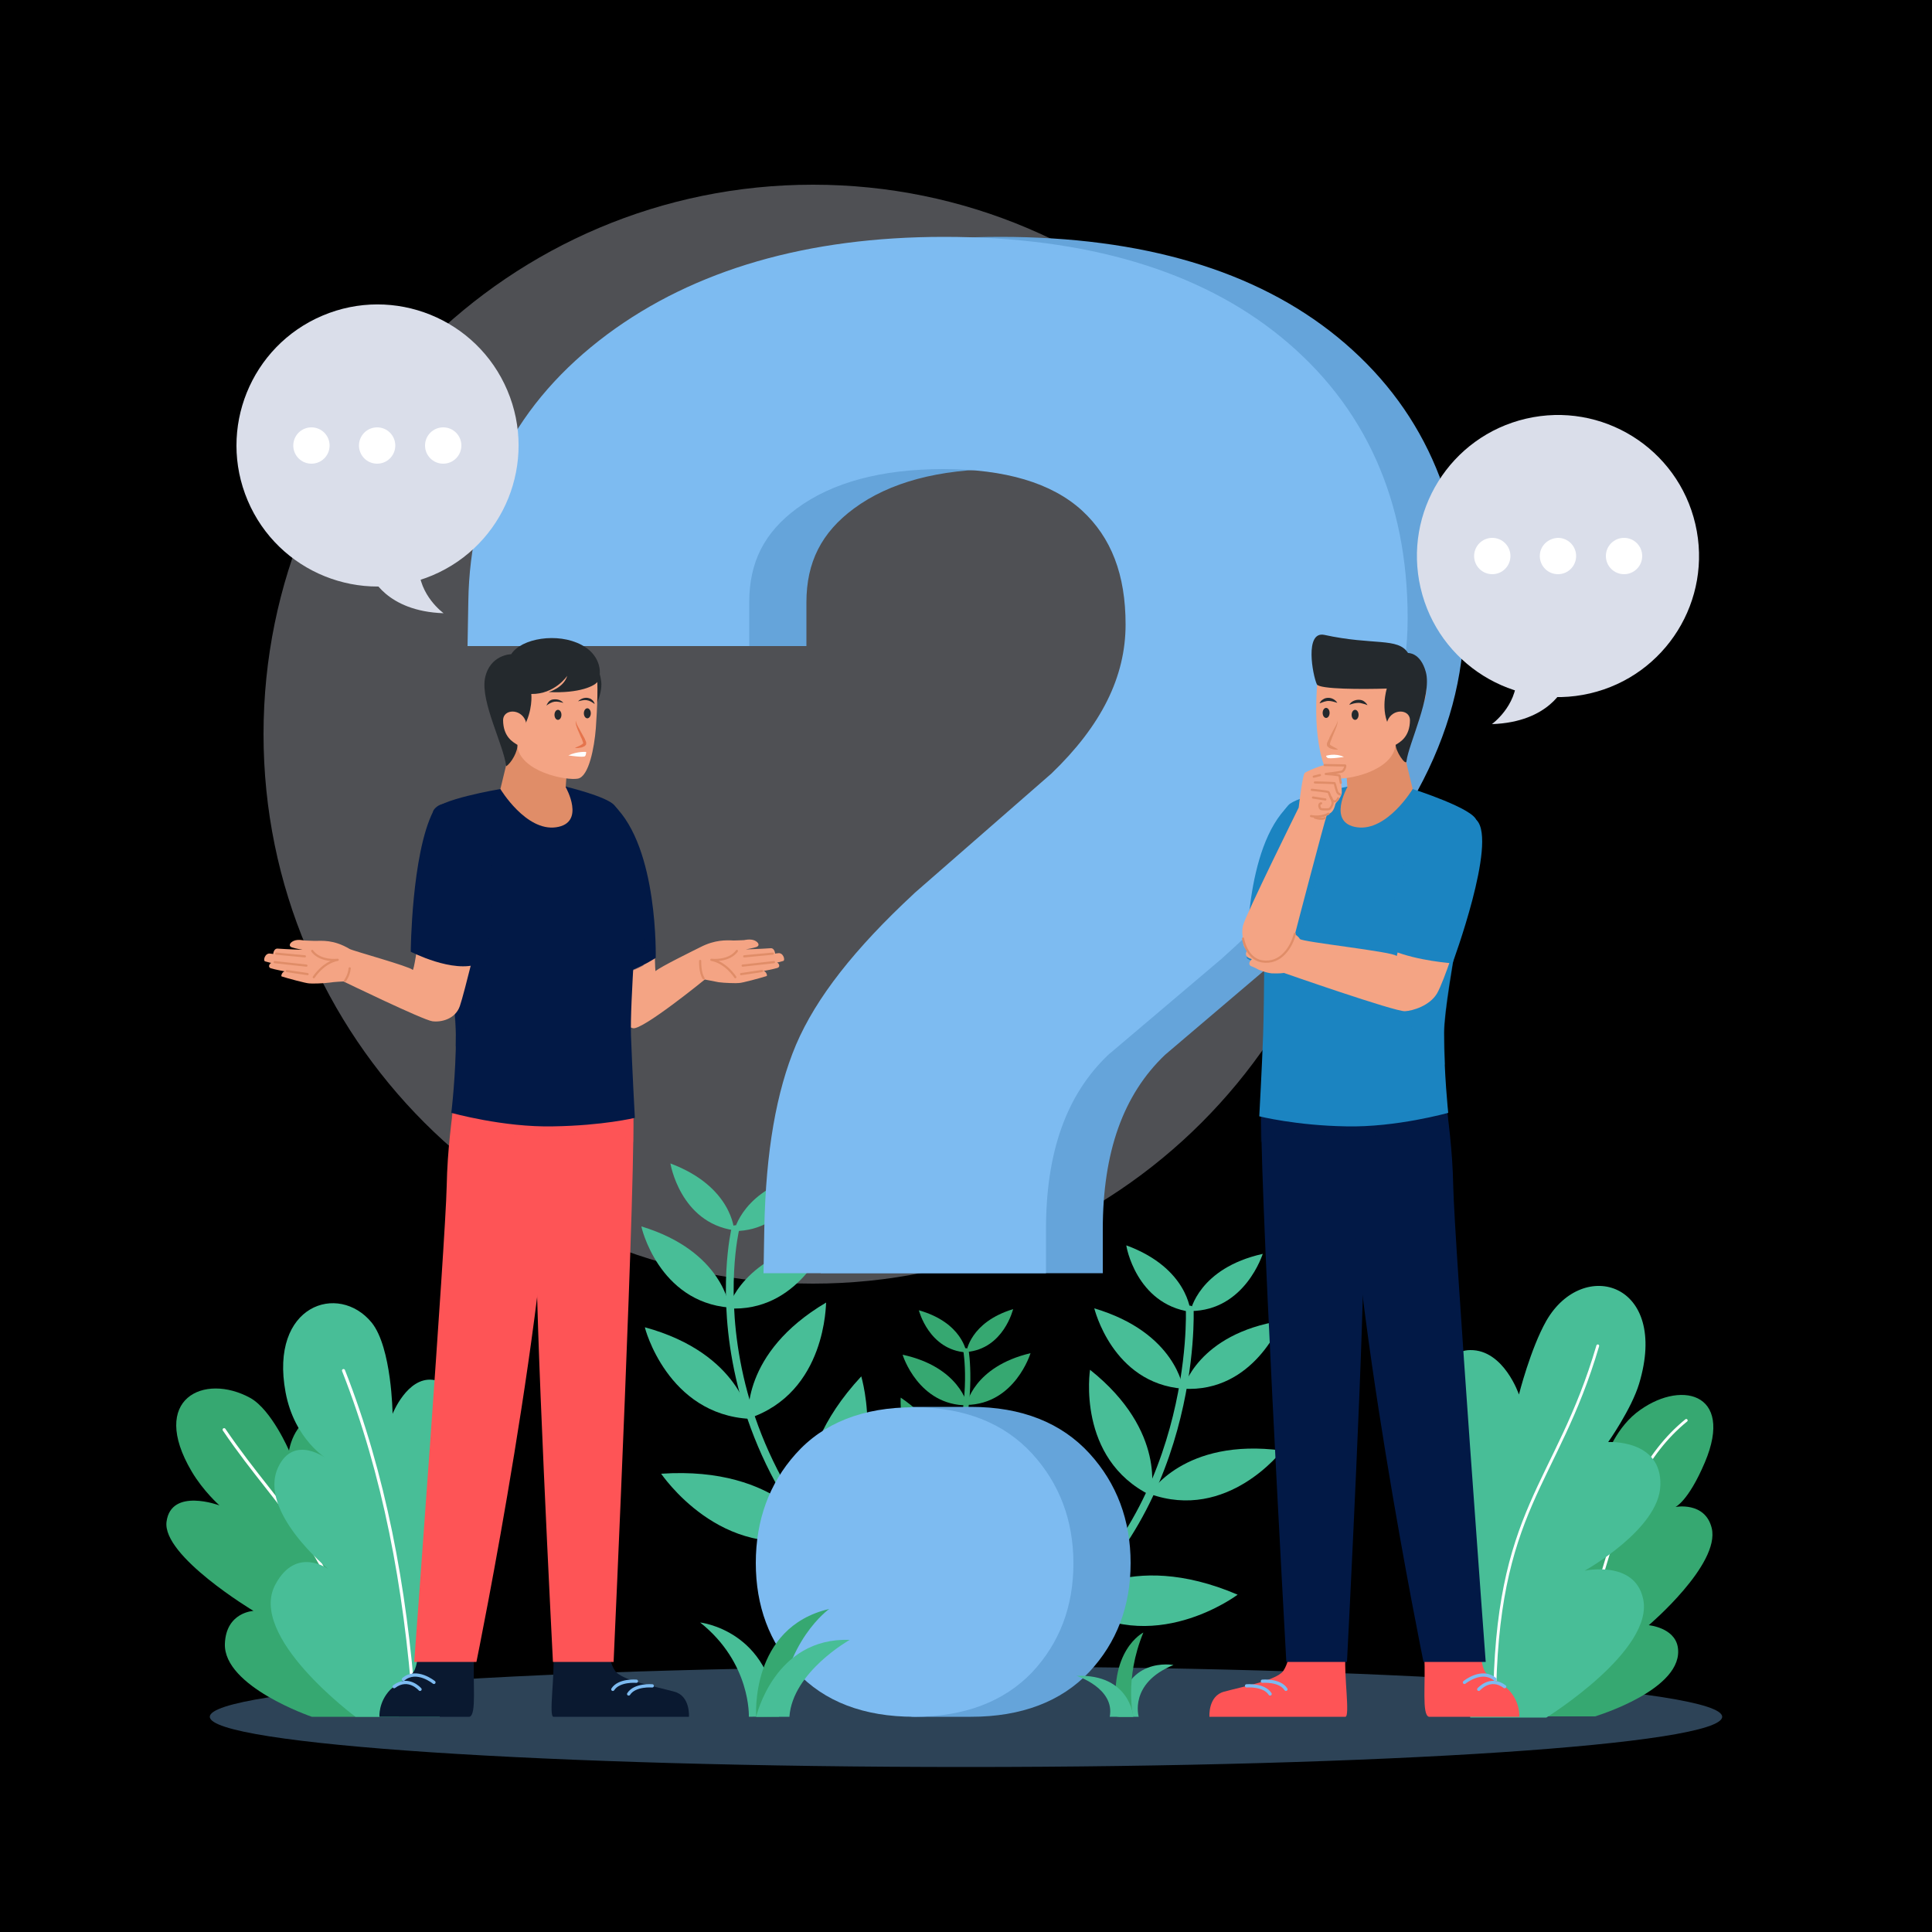
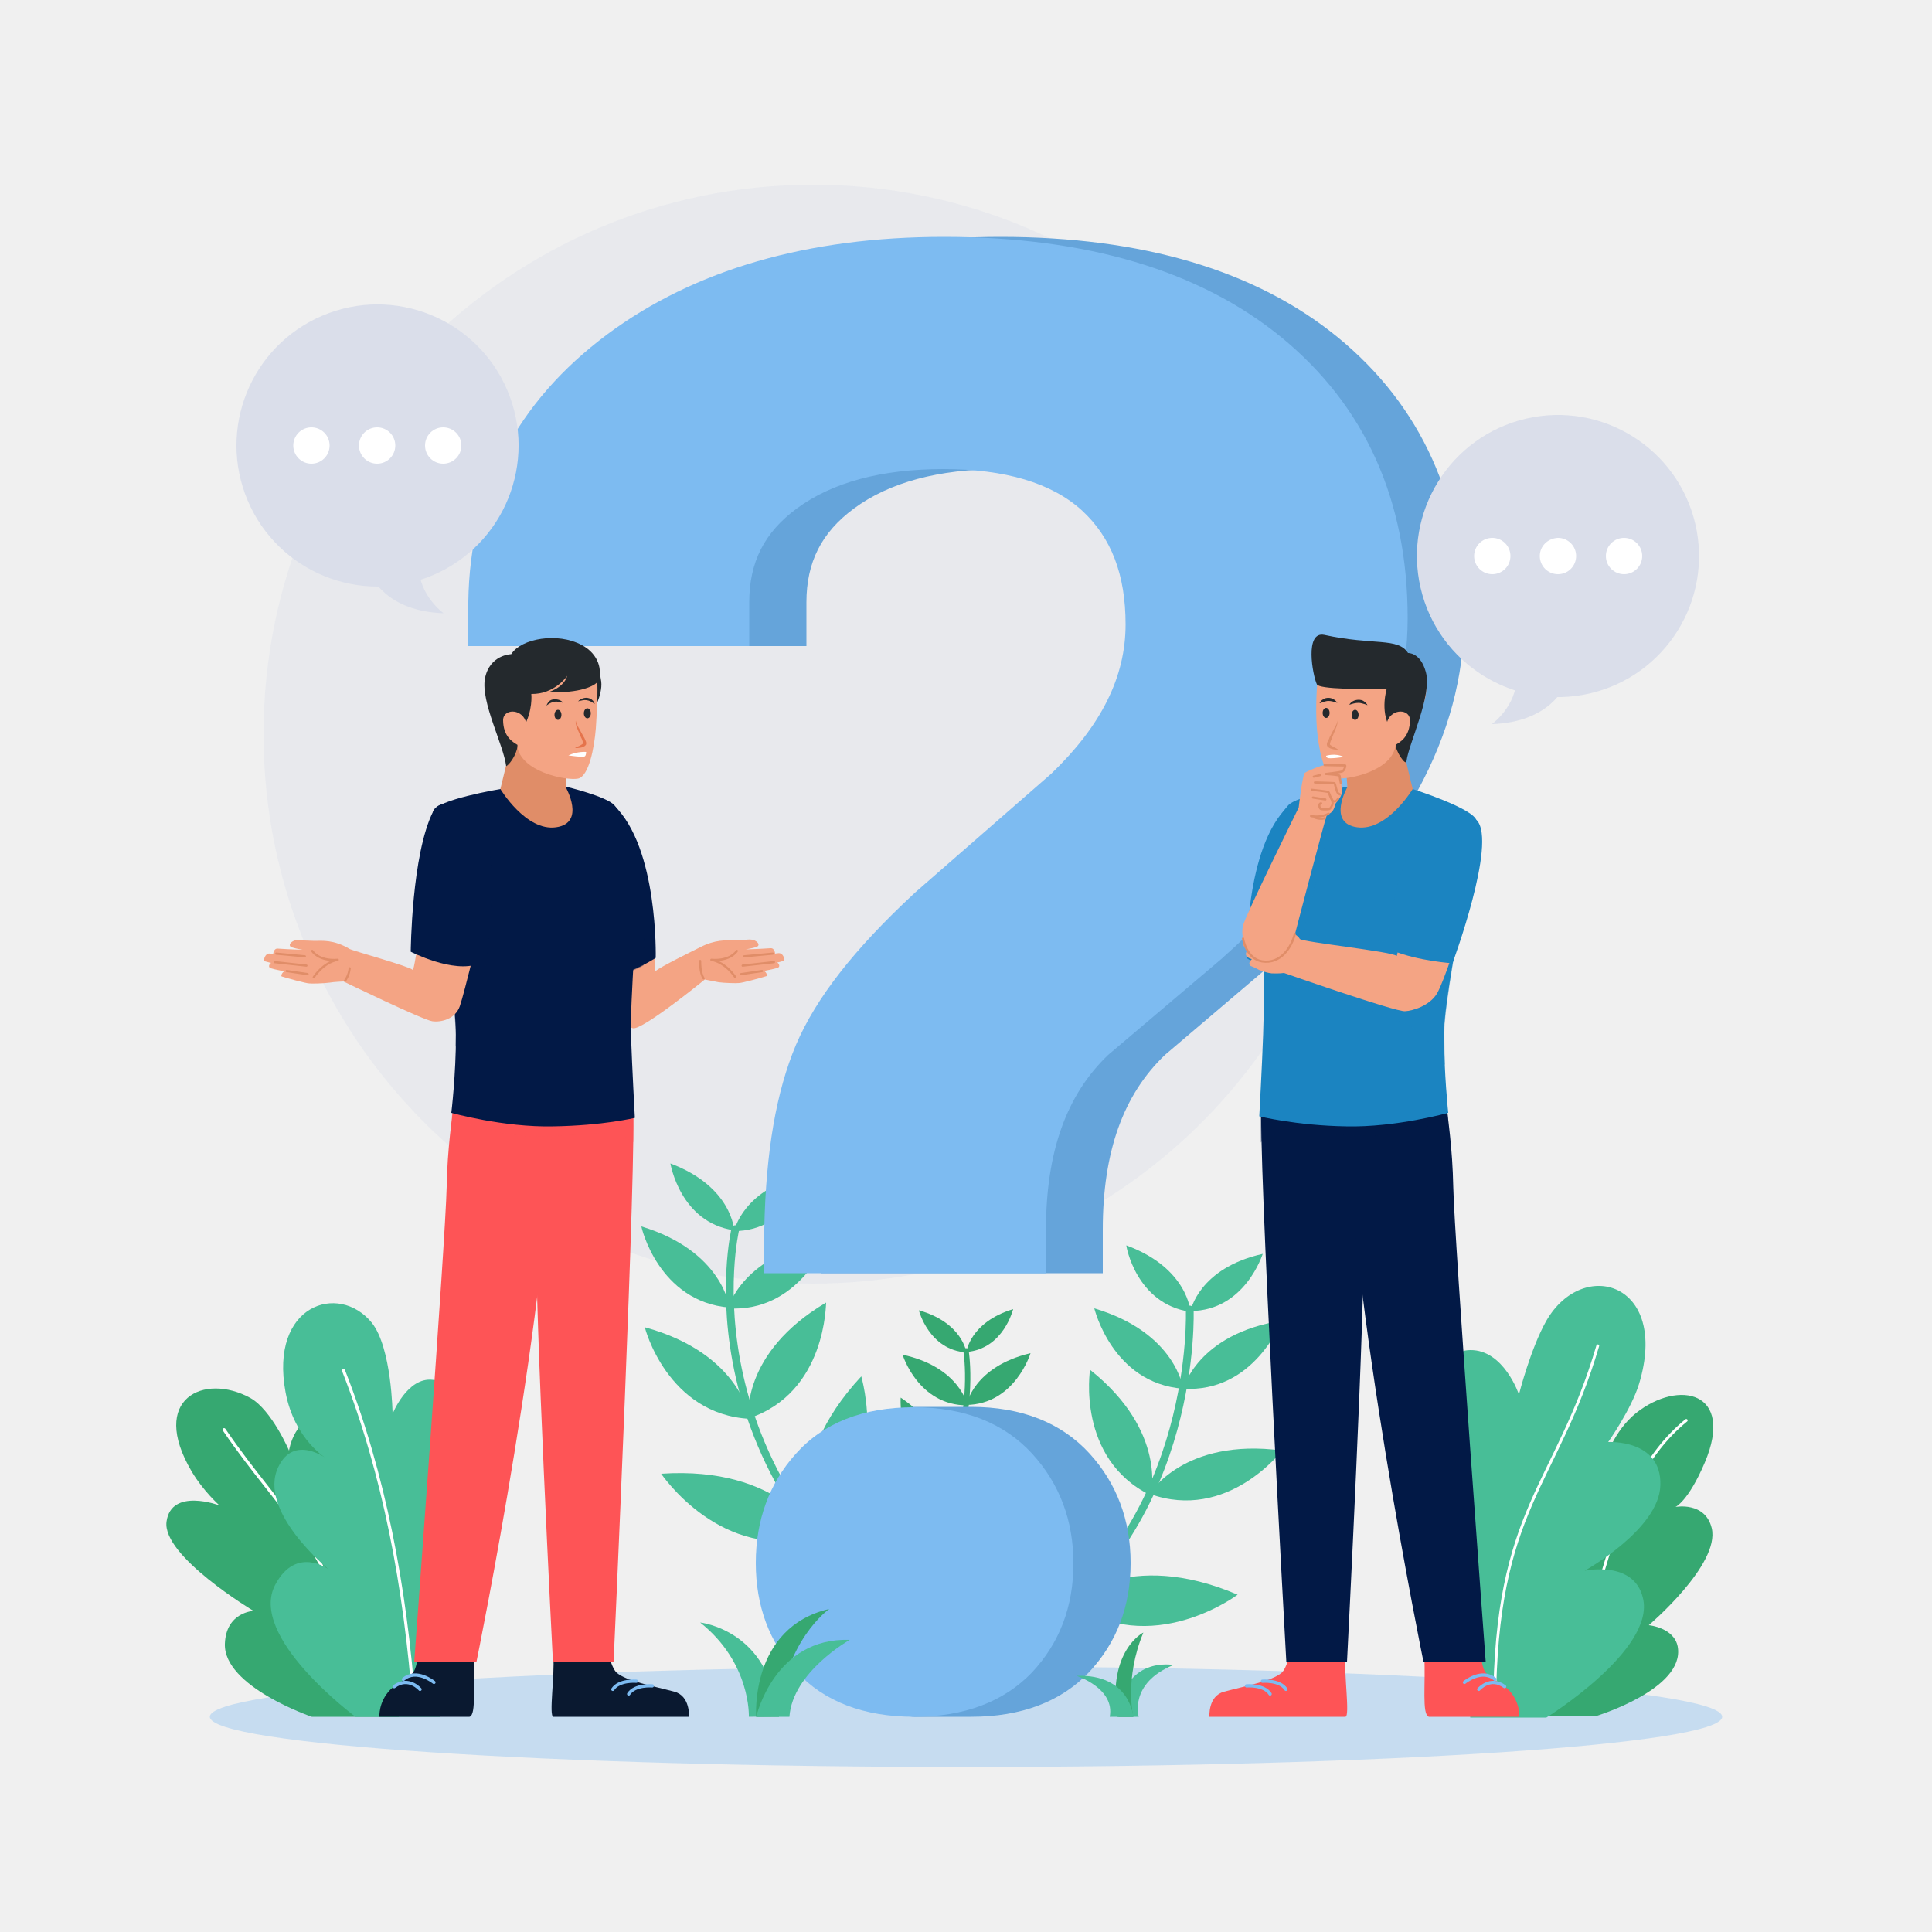
<svg xmlns="http://www.w3.org/2000/svg" version="1.1" x="0px" y="0px" viewBox="0 0 500 500" style="enable-background:new 0 0 500 500;" xml:space="preserve">
  <style type="text/css">
	.st0{opacity:0.36;fill:#DADEEA;}
	.st1{opacity:0.36;fill:#7DBBF1;}
	.st2{fill:#48BE97;}
	.st3{fill:none;stroke:#48BE97;stroke-width:2.011;stroke-linecap:round;stroke-miterlimit:10;}
	.st4{fill:#36A871;}
	.st5{fill:none;stroke:#FFFFFF;stroke-width:0.794;stroke-linecap:round;stroke-miterlimit:10;}
	.st6{fill:none;stroke:#FFFFFF;stroke-width:0.725;stroke-linecap:round;stroke-miterlimit:10;}
	.st7{fill:none;stroke:#36A871;stroke-width:1.381;stroke-linecap:round;stroke-miterlimit:10;}
	.st8{fill:#65A4DA;}
	.st9{fill:#7DBBF1;}
	.st10{fill:#0A1930;}
	.st11{fill:none;stroke:#7DBBF1;stroke-width:0.848;stroke-linecap:round;stroke-linejoin:round;stroke-miterlimit:10;}
	.st12{fill:#F4A484;}
	.st13{fill:none;stroke:#E08D68;stroke-width:0.565;stroke-linecap:round;stroke-linejoin:round;stroke-miterlimit:10;}
	.st14{fill:#24292D;}
	.st15{fill:#FE5456;}
	.st16{opacity:0.36;fill:#FE5456;}
	.st17{fill:#021946;}
	.st18{opacity:0.36;fill:#021946;}
	.st19{fill:#E08D68;}
	.st20{fill:#E5744C;}
	.st21{fill:#FFFFFF;}
	.st22{fill:#1B84C1;}
	.st23{opacity:0.36;fill:#1B84C1;}
	.st24{fill:#DADEEA;}
</style>
-   <g id="BACKGROUND">
-     <rect width="500" height="500" />
-   </g>
  <g id="OBJECTS">
    <circle class="st0" cx="210.4" cy="190" r="142.2" />
    <ellipse class="st1" cx="250" cy="444.3" rx="195.7" ry="13" />
    <g>
      <path class="st2" d="M190,318.4c0,0-0.5-11.3-16.5-17.3C173.5,301.1,176,316.4,190,318.4z" />
      <path class="st2" d="M188.8,338.4c0,0-1.7-14.6-22.8-21C165.9,317.4,170.4,336.9,188.8,338.4z" />
      <path class="st2" d="M194.1,367.2c0,0-2.4-16.9-27.2-23.7C166.8,343.5,172.7,366.1,194.1,367.2z" />
      <path class="st2" d="M211.4,397.5c0,0-9.4-18.2-40.3-16.1C171.1,381.3,186.6,404.7,211.4,397.5z" />
      <path class="st2" d="M190,318.6c0,0,2.2-11.1,18.9-14.7C208.9,303.9,204.2,318.6,190,318.6z" />
      <path class="st2" d="M188.4,338.6c0,0,3.8-14.2,25.6-17.5C214,321.1,206.7,339.8,188.4,338.6z" />
      <path class="st2" d="M193.7,367.1c0,0-2.1-16.9,20.1-30C213.7,337.1,214,360.4,193.7,367.1z" />
      <path class="st2" d="M210.1,397.7c0,0-8.3-18.8,12.8-41.5C222.8,356.1,231.2,382.9,210.1,397.7z" />
      <path class="st3" d="M190.3,318.1c0,0-15.6,65.1,55.9,111.5" />
    </g>
    <g>
      <path class="st2" d="M308.1,339.3c0,0,2.1-11.1,18.7-14.8C326.8,324.4,322.3,339.2,308.1,339.3z" />
      <path class="st2" d="M306.2,359.4c0,0,3.7-14.2,25.5-17.6C331.7,341.8,324.6,360.5,306.2,359.4z" />
      <path class="st2" d="M297.5,386.6c0,0,8.8-14.6,34.3-11.2C331.8,375.4,317.7,393.9,297.5,386.6z" />
      <path class="st2" d="M276.9,414.6c0,0,14.9-14.1,43.4-1.9C320.3,412.7,297.9,429.6,276.9,414.6z" />
      <path class="st2" d="M308.1,339.5c0,0-0.6-11.3-16.6-17.2C291.4,322.3,294,337.5,308.1,339.5z" />
      <path class="st2" d="M306.2,359.4c0,0-1.8-14.5-23-20.8C283.2,338.5,287.8,358,306.2,359.4z" />
      <path class="st2" d="M297.8,387c0,0,4.4-16.5-15.7-32.5C282.1,354.5,278.5,377.5,297.8,387z" />
      <path class="st2" d="M277.3,415c0,0,10.8-17.5-6.9-42.9C270.4,372.1,258.4,397.5,277.3,415z" />
      <path class="st3" d="M307.9,338.9c0,0,2.3,54.7-40.5,83.5" />
    </g>
    <g>
      <path class="st4" d="M103.2,444.3c4.8-10.5,13.4-41.2,0.2-47.6c-8.3-4-10.7,2.9-10.7,2.9s6-33.6-8.2-33.7c-8.3,0-9.7,9.5-9.7,9.5    s-4.5-10.5-10-13.6c-12-6.6-26.3,0.2-15.2,19c3,5.1,7.2,8.8,7.2,8.8s-12.5-4.7-13.7,4.2c-1.2,8.9,22.5,23.1,22.5,23.1    s-7.1,0.3-7.4,8.5c-0.4,11.1,22.5,18.9,22.5,18.9H103.2z" />
      <path class="st5" d="M58,370c15.5,22.8,28.3,29.6,38.7,72" />
    </g>
    <g>
      <path class="st2" d="M113.8,444.3c-0.5-15.6,22.5-47.9,8.5-55.7c-8.7-4.9-11.2,4-11.2,4s19.7-33.3,0.9-35.5    c-6.6-0.8-10.4,8.8-10.4,8.8s-0.2-17.1-5.4-23.6c-8.6-10.5-26.5-4.6-22.3,18c2.3,12.4,10.8,17.3,10.8,17.3s-8.6-6.6-12.7,2.1    C66.6,391.1,85,406.1,85,406.1s-8.3-6.1-13.7,3.9C63.9,423.5,92,444.3,92,444.3H113.8z" />
      <path class="st5" d="M88.9,354.7c10.5,26.7,16,56,18.3,87" />
    </g>
    <g>
      <path class="st4" d="M390.1,444.3c3.4-12.6-13.1-37.5-0.3-43.9c8-4,12.3,0.1,12.3,0.1s-9.5-25.1,6.2-26.9c5.5-0.6,7.1,4.2,7.1,4.2    s2.2-7.4,8-12.1c11.1-8.8,25.6-5.6,17.8,12.8c-4.3,10.1-7.6,11.5-7.6,11.5s7.7-1.5,9.4,5.5c2.2,9.4-16.3,25.1-16.3,25.1    s6.6,0.6,7.5,5.6c1.9,11-21.4,18-21.4,18H390.1z" />
      <path class="st6" d="M436.4,367.6c-21.3,17.3-22.1,52.5-32.9,72.8" />
    </g>
    <g>
      <path class="st2" d="M380.5,444.3c-7.7-12.7-24.5-49.9-12.2-57.6c7.7-4.9,12,3.5,12,3.5s-14.8-40.7,0.2-40.8    c8.7-0.1,12.6,11.5,12.6,11.5s3-11.9,7.1-19.1c9.5-16.5,31.9-9.9,24,16.3c-2,6.6-8,15.1-8,15.1s13.9-0.8,13.5,11.2    c-0.3,11.4-19.6,22.1-19.6,22.1s12.8-2.8,15.1,7.1c3.2,13.4-25,30.9-25,30.9H380.5z" />
      <path class="st6" d="M413.5,348.3c-10.7,36.4-26.5,41.8-26.7,93.2" />
    </g>
    <g>
      <path class="st4" d="M250.1,349.9c0,0,0.9-7.7,12.1-11.1C262.2,338.7,259.8,349.1,250.1,349.9z" />
      <path class="st4" d="M250.1,363.6c0,0,1.8-9.9,16.6-13.4C266.7,350.2,262.7,363.4,250.1,363.6z" />
      <path class="st4" d="M245.2,383.1c0,0,2.4-11.5,19.7-15C264.9,368.1,259.9,383.3,245.2,383.1z" />
      <path class="st4" d="M232,403.1c0,0,7.2-12.1,28.3-9.3C260.4,393.8,248.7,409.1,232,403.1z" />
      <path class="st4" d="M250.1,350c0,0-1-7.7-12.3-10.9C237.8,339.1,240.4,349.4,250.1,350z" />
      <path class="st4" d="M250.4,363.7c0,0-2-9.9-16.8-13.1C233.6,350.7,237.7,363.8,250.4,363.7z" />
      <path class="st4" d="M245.5,383.1c0,0,2.2-11.5-12.4-21.4C233.1,361.6,231.9,377.6,245.5,383.1z" />
      <path class="st4" d="M232.9,403.3c0,0,6.5-12.5-6.9-29C226,374.3,219.1,392.3,232.9,403.3z" />
      <path class="st7" d="M250,349.6c0,0,7.9,45.3-43.2,74" />
    </g>
    <g>
      <path class="st8" d="M251.3,444.3c-13,0-12.4,0-14.7,0c-10.2,0-26.2-28.7-26.2-39.8c0-11.1,15.9-40.4,26.2-40.4    c5.1,0,1.6,0,14.7,0c13.1,0,23.4,4.1,30.7,12.1c7,7.7,10.6,17.2,10.6,28.3c0,11.2-3.6,20.6-10.7,28.2    C274.6,440.4,264.3,444.3,251.3,444.3z M212.4,329.4l0.2-11.5c0.4-19.9,3.1-35.4,8.2-47.5c5.2-12.2,15.2-24.9,30.5-39.1l0.2-0.2    l35.4-30.9c12.9-12.4,19.2-25,19.2-38.6c0-12.9-3.7-22.5-11.3-29.5c-7.8-7.1-19.8-10.7-35.9-10.7c-15.9,0-28.7,3.4-37.9,10.2    c-8.4,6.2-12.3,13.9-12.3,24.3v11.3h-73.1l0.2-11.5c0.4-28.5,12.5-51.7,36-69.2c22.5-16.7,51.8-25.2,87.1-25.2    c36.8,0,66.1,8.7,87.2,25.9c21.8,17.8,32.8,42.3,32.8,72.8c0,30.1-16.1,59.6-47.8,87.8l-0.2,0.2L301.5,273    c-10.8,10.3-16.1,25.1-16.1,45.2v11.3H212.4z" />
      <path class="st9" d="M236.6,444.3c-13,0-23.3-3.9-30.5-11.7c-7-7.5-10.5-17-10.5-28.1c0-11.1,3.5-20.6,10.3-28.2    c7.2-8.1,17.5-12.1,30.6-12.1c13.1,0,23.4,4.1,30.7,12.1c7,7.7,10.6,17.2,10.6,28.3c0,11.2-3.6,20.6-10.7,28.2    C259.8,440.4,249.6,444.3,236.6,444.3z M197.6,329.4l0.2-11.5c0.4-19.9,3.1-35.4,8.2-47.5c5.2-12.2,15.2-24.9,30.5-39.1l0.2-0.2    l35.4-30.9c12.9-12.4,19.2-25,19.2-38.6c0-12.9-3.7-22.5-11.3-29.5c-7.8-7.1-19.8-10.7-35.9-10.7c-15.9,0-28.7,3.4-37.9,10.2    c-8.4,6.2-12.3,13.9-12.3,24.3v11.3H121l0.2-11.5c0.4-28.5,12.5-51.7,36-69.2c22.5-16.7,51.8-25.2,87.1-25.2    c36.8,0,66.1,8.7,87.2,25.9c21.8,17.8,32.8,42.3,32.8,72.8c0,30.1-16.1,59.6-47.8,87.8l-0.2,0.2L286.8,273    c-10.8,10.3-16.1,25.1-16.1,45.2v11.3H197.6z" />
    </g>
    <g>
      <g>
        <path class="st10" d="M143.2,428.7c0.4,4.8-1.2,15.4,0,15.6h35.1c0,0,0.4-5.4-3.8-6.5c-5.6-1.5-12.3-2.7-14.9-4.9     c-1.2-1.1-1.9-4.2-1.9-4.2H143.2z" />
        <path class="st11" d="M168.8,436.3c0,0-4.5-0.4-6.1,2.1" />
        <path class="st11" d="M164.7,435.1c0,0-4.5-0.4-6.1,2.1" />
      </g>
      <g>
        <path class="st10" d="M122.7,428.7c-0.4,6.8,0.7,15.1-1.2,15.6H98.2c0,0-0.3-3.8,2.8-7c1.3-1.3,4.3-2.8,5.7-4.2     c1.2-1.2,1.4-4.5,1.4-4.5H122.7z" />
        <path class="st11" d="M108.7,437.2c0,0-3-3.5-6.7-0.7" />
        <path class="st11" d="M112.3,435.4c0,0-4.5-3.7-7.9-0.8" />
      </g>
      <g>
        <path class="st12" d="M168.7,238.6c1,6.3,0.7,13,1,12.7c0.8-0.9,10.8-5.8,11.6-6.2c3.7-1.9,6.6-1.8,8.6-1.7     c0.7,0,2.7-0.1,2.7-0.1s1.6-0.4,2.7,0.1c1.1,0.5,1.4,1.4,0.4,1.7c-0.9,0.3-2.7,0.6-2.7,0.6s3.6-0.1,6.4-0.3     c1.1-0.1,1.2,1.4,1.2,1.4s0.4-0.1,0.7-0.1c1.4-0.3,2,1.8,1.4,2c-1,0.3-1.6,0.4-1.6,0.4c0.4,0.1,1,1.1,0.1,1.4     c-1,0.3-3.6,0.8-3.6,0.8c0.6,0,1.1,1.2,0.8,1.3c-1.5,0.5-6.4,1.8-7.1,1.8c-0.6,0.1-3.9,0-5.3-0.2c-1.1-0.2-3.6-0.7-3.6-0.7     s-16.2,13.2-18.6,12.6c-1.8-0.5-5.2-2.6-5.8-5.8c-0.6-3.2-4.4-22.1-4.4-22.1C155.1,228.7,167.2,229.1,168.7,238.6z" />
        <path class="st13" d="M181.2,248.7c0,0-0.1,3.1,0.9,4.5" />
        <path class="st13" d="M190.7,246.1c0,0-1.6,2.7-6.6,2.3c3.8,0.7,6.2,4.5,6.2,4.5" />
        <line class="st13" x1="197.2" y1="251.3" x2="191.8" y2="252.1" />
        <line class="st13" x1="200.3" y1="249" x2="192.2" y2="249.9" />
        <line class="st13" x1="200" y1="246.8" x2="192.6" y2="247.5" />
      </g>
      <path class="st14" d="M153.7,171.4c0,0,1.5,1.6,1.9,5c0.4,3.5-2.3,8.1-2.3,8.1L153.7,171.4z" />
      <path class="st15" d="M163.8,285.5c1.1,10.8-5,144.6-5,144.6h-15.7c0,0-4.9-95.2-4.2-109.1c0.7-13.9-2.3-27.1-1.5-35.5    C138.3,277.1,161.9,267.3,163.8,285.5z" />
      <path class="st15" d="M142.9,285.9c0,48.4-19.6,144.2-19.6,144.2h-16.1c0,0,8.1-109,8.4-123c0.2-10,1.3-17,2.3-25.5    C119.6,267.4,142.9,267.7,142.9,285.9z" />
      <path class="st16" d="M163.9,295.6c-0.7-0.4-1.5-0.9-2.4-1.4c-2.3-1.4-3-1.1-18.9-0.1c-0.2,0-0.4,0-0.6,0c-1.6,0.1-3.1,0.1-4.6,0    c-10-0.4-18.1-3.9-20.5-5c0.3-2.4,0.6-4.9,0.9-7.5c1.4-12.3,19-13.8,23.8-2.3c7.1-5.5,20.7-7.5,22.2,6.1    C164,286.9,164,290.5,163.9,295.6z" />
      <path class="st17" d="M158.9,208.5c11.5,10.8,10.8,39.4,10.8,39.4s-10.6,7-16.9,4.3c0,0-4.8-29.4-2.2-38.5    C152.2,208.2,156.8,206.5,158.9,208.5z" />
      <path class="st18" d="M166.9,235.8c-0.2,5.5-0.1,10.7-0.4,14.1c-3.6,1.9-9.5,4.2-13.6,2.4c0,0-4.8-29.4-2.2-38.5    c0.7-2.4,1.9-4.1,3.3-5.1l5-0.2c0,0,0,0,0,0C159.5,209.1,167.5,215.6,166.9,235.8z" />
      <path class="st17" d="M129.5,204.2c0,0-16.8,2.8-17.4,5.8c-0.5,3.1,5.9,47.4,5.9,57.8c0,10.4-1.2,20.2-1.2,20.2s13.5,3.8,26.4,3.5    c12.9-0.2,21.1-2.2,21.1-2.2s-0.7-12.8-1-21.3c-0.3-8.5,1.8-33.3,1.8-42.4c0-7.9-3.7-14.4-6.1-17.2c-2-2.3-12.5-4.8-12.5-4.8    L129.5,204.2z" />
      <path class="st18" d="M121.4,264.3c-1.4,2.6-2.6,4.8-3.5,6.6c0-1,0-2.1,0-3.2c0-6.9-2.8-28.8-4.6-43.6l13-7.5    C128,221.7,128,252.4,121.4,264.3z" />
      <path class="st19" d="M131,198l-1.5,6.2c0,0,6.6,11,14.4,9.9c7.8-1.1,2.5-10.4,2.5-10.4l0.3-4.1l-14.4-8.5L131,198z" />
      <path class="st12" d="M154.4,174.4c0.4,2.1,0.2,8.8-0.2,14.1c-0.4,5-1.8,12.4-4.6,13c-2.9,0.6-15.2-1.7-15.8-8.8    c-2.1-1.7-10.1-11.4-7.3-16.3C131.6,167.7,153.1,167.7,154.4,174.4z" />
      <ellipse class="st14" cx="144.4" cy="185" rx="0.9" ry="1.3" />
      <path class="st14" d="M152.9,184.6c0,0.7-0.4,1.3-0.9,1.3c-0.5,0-0.9-0.6-0.9-1.3s0.4-1.3,0.9-1.3    C152.5,183.3,152.9,183.9,152.9,184.6z" />
      <g>
        <path class="st14" d="M145.8,181.9c-0.8-0.2-1.6-0.4-2.3-0.3c-0.7,0.1-1.4,0.5-2.1,1c0.2-0.4,0.4-0.8,0.7-1.1     c0.3-0.3,0.8-0.5,1.2-0.5C144.3,180.9,145.2,181.2,145.8,181.9z" />
      </g>
      <g>
        <path class="st14" d="M149.6,181.5c0.6-0.6,1.5-1,2.4-0.9c0.5,0.1,0.9,0.2,1.2,0.5c0.4,0.3,0.6,0.7,0.7,1.1     c-0.7-0.5-1.3-0.9-2.1-1C151.2,181.1,150.4,181.3,149.6,181.5z" />
      </g>
      <g>
        <path class="st20" d="M149,186.5c0.1,0.7,0.5,1.4,0.9,2.1l1.1,2c0.2,0.3,0.4,0.7,0.5,1c0.1,0.2,0.2,0.4,0.2,0.7     c0,0.1,0,0.2,0,0.3c0,0.1-0.1,0.1-0.1,0.2c-0.1,0.1-0.2,0.2-0.3,0.3c-0.4,0.2-0.8,0.4-1.2,0.4c-0.4,0.1-0.8,0.1-1.2,0.1l0-0.1     c0.7-0.3,1.4-0.6,1.9-1c0.1-0.1,0.2-0.2,0.1-0.2c0-0.1,0-0.3-0.1-0.4c-0.1-0.3-0.2-0.7-0.4-1l-0.9-2.1     C149.2,188,148.9,187.3,149,186.5L149,186.5z" />
      </g>
      <path class="st21" d="M151.7,194.6c0,0-2.3-0.2-4.6,0.9c0,0,3.9,0.6,4.3,0.2C151.7,195.4,151.7,194.6,151.7,194.6z" />
      <path class="st14" d="M154.8,176.2c-0.6,1.3-4.9,3.3-12.8,2.9c0,0,3.9-1.1,4.8-4.2c0,0-3.2,4.8-9.3,4.7c0,0,0.5,4.3-2.1,8.8    c0,0-1.8,2.3-1.5,4.2c0.2,1.8-1.6,4.9-2.9,5.7c-0.7-5.6-6.6-16.6-5.5-22.7c1.2-6.2,6.8-6.3,6.8-6.3c2.6-4.1,12-5.7,18.2-2.4    C155.1,169.3,155.9,173.7,154.8,176.2z" />
      <path class="st12" d="M136,186.5c-1.3-3.2-5.7-3-5.8-0.2c0,4.5,2.7,5.8,3.6,6.4C134.8,193.2,136.8,188.4,136,186.5z" />
      <g>
        <path class="st12" d="M109,238.8c-1,6.3-1.9,12.5-2.2,12.2c-0.8-0.9-15.4-4.9-16.3-5.4c-4.2-2.5-7.2-2.1-9.1-2.1l-2.7-0.1     c0,0-1.6-0.4-2.7,0.1c-1.1,0.5-1.4,1.4-0.4,1.7c0.9,0.3,2.7,0.6,2.7,0.6s-3.6-0.1-6.4-0.3c-1.1-0.1-1.2,1.4-1.2,1.4     s-0.4-0.1-0.7-0.1c-1.4-0.3-2,1.8-1.4,2c1,0.3,1.6,0.4,1.6,0.4c-0.4,0.1-1,1.1-0.1,1.4c1,0.3,3.6,0.8,3.6,0.8     c-0.6,0-1.1,1.2-0.8,1.3c1.5,0.5,6.4,1.8,7.1,1.8c0.6,0.1,3.9,0,5.3-0.2c1.1-0.2,3.6-0.3,3.6-0.3s20.6,10,23,10.3     c2.2,0.3,5.9-0.5,7.1-3.9c1.1-3.1,5.6-21.7,5.6-21.7C123.3,229.2,110.6,229.3,109,238.8z" />
        <path class="st13" d="M89.3,253.8c0,0,1-1.3,1.2-3.2" />
        <path class="st13" d="M80.8,246.1c0,0,1.6,2.7,6.6,2.3c-3.8,0.7-6.2,4.5-6.2,4.5" />
        <line class="st13" x1="74.2" y1="251.3" x2="79.6" y2="252.1" />
        <line class="st13" x1="71.1" y1="249" x2="79.3" y2="249.9" />
        <line class="st13" x1="71.5" y1="246.8" x2="78.9" y2="247.5" />
      </g>
      <path class="st17" d="M112.1,210c-5.6,11.1-5.8,36.3-5.8,36.3s11,5.7,17.6,3.1c0,0,4.2-23.9,2.6-32.7    C125.4,211.3,114.8,204.6,112.1,210z" />
    </g>
    <g>
      <g>
        <path class="st15" d="M348.2,428.7c-0.4,4.8,1.2,15.4,0,15.6H313c0,0-0.4-5.4,3.8-6.5c5.6-1.5,12.3-2.7,14.9-4.9     c1.2-1.1,1.9-4.2,1.9-4.2H348.2z" />
        <path class="st11" d="M322.6,436.3c0,0,4.5-0.4,6.1,2.1" />
        <path class="st11" d="M326.7,435.1c0,0,4.5-0.4,6.1,2.1" />
      </g>
      <g>
        <path class="st15" d="M368.6,428.7c0.4,6.8-0.7,15.1,1.2,15.6h23.4c0,0,0.3-3.8-2.8-7c-1.3-1.3-4.3-2.8-5.7-4.2     c-1.2-1.2-1.4-4.5-1.4-4.5H368.6z" />
        <path class="st11" d="M382.7,437.2c0,0,3-3.5,6.7-0.7" />
        <path class="st11" d="M379,435.4c0,0,4.5-3.7,7.9-0.8" />
      </g>
      <path class="st17" d="M326.5,285.1c-1.1,10.8,6.4,145,6.4,145h15.7c0,0,4.9-95.2,4.2-109.1c-0.7-13.9,2.3-27.1,1.5-35.5    C353.4,277.1,328.4,266.9,326.5,285.1z" />
      <path class="st17" d="M348.8,285.9c0,48.4,19.6,144.2,19.6,144.2h16.1c0,0-8.1-109-8.4-123c-0.2-10-1.3-17-2.3-25.5    C372.1,267.4,348.8,267.7,348.8,285.9z" />
      <path class="st18" d="M374.8,289.6c-2.7,1.2-10.8,4.3-20.6,4.4c-0.9,0-1.8,0-2.8-0.1c-0.8,0-1.7-0.1-2.5-0.1    c-11.8-0.6-18.3-0.4-20.4,0.2c-0.8,0.2-1.5,0.9-2.2,1.7c-0.1-5.3-0.1-9.1,0-10.5c1.4-13.8,16.1-11.3,23.5-5.6    c1.2-2.9,3.1-5,5.5-6.3l11.2-0.8c3.7,1.4,6.6,4.6,7.2,9.3C374.1,284.5,374.5,287,374.8,289.6z" />
      <path class="st22" d="M333.5,208.5C322,219.3,322.7,248,322.7,248s10.6,7,16.9,4.3c0,0,4.8-29.4,2.2-38.5    C340.3,208.2,335.7,206.5,333.5,208.5z" />
      <path class="st22" d="M365.6,204.2c0,0,16,5.1,16.5,8.2c0.5,3.1-8.4,44.5-8.4,54.9c0,10.4,1.1,20.7,1.1,20.7s-13.5,3.8-26.4,3.5    c-12.9-0.2-22.5-2.6-22.5-2.6s0.7-12.7,1-21.2c0.3-8.5,0.4-33,0.4-42.1c0-7.9,3.7-14.4,6.1-17.2c2-2.3,15.2-4.8,15.2-4.8    L365.6,204.2z" />
      <path class="st23" d="M373.8,267.3c0,2.9,0.1,5.8,0.2,8.4c-2.6-5.1-7.4-9.7-9.8-10.5c-3.1-1-29.5-11.8-31.6-11.3    c-1.1,0.2-3.4-0.1-5.4-0.4c0-3,0.1-6.2,0.1-9.4l13.8-38.6c3.8-1,7.6-1.7,7.6-1.7c-1.1,0.9-2.7,6-3.9,8.6    c-1.2,2.6-7.5,29.3-7.5,29.3l21.5,2.1c2.7-20.5,8.5-28.8,8.5-28.8l12.8,10.8C377.7,239.8,373.8,260.4,373.8,267.3z" />
      <path class="st19" d="M364.1,198l1.5,6.2c0,0-6.6,11-14.4,9.9c-7.8-1.1-2.5-10.4-2.5-10.4l-0.3-4.1l14.4-8.5L364.1,198z" />
      <path class="st12" d="M341.2,174.4c-0.4,2.1-0.8,8.8-0.4,14c0.4,5,1.7,12.4,4.6,13c2.9,0.6,15.2-1.7,15.8-8.8    c2.1-1.7,10.1-11.4,7.3-16.3C363.5,167.7,342.5,167.8,341.2,174.4z" />
      <ellipse class="st14" cx="350.7" cy="185" rx="0.9" ry="1.3" />
      <ellipse class="st14" cx="343.2" cy="184.5" rx="0.9" ry="1.3" />
      <g>
        <path class="st14" d="M349.2,182.4c0.4-0.8,1.4-1.3,2.4-1.3c0.5,0,1,0.1,1.4,0.4c0.4,0.3,0.7,0.6,0.9,1c-0.4-0.2-0.8-0.3-1.2-0.4     c-0.4-0.1-0.7-0.2-1.1-0.2C350.8,181.9,350.1,182.1,349.2,182.4z" />
      </g>
      <g>
        <path class="st14" d="M346.1,181.9c-0.9-0.3-1.6-0.5-2.3-0.5c-0.4,0-0.7,0.1-1.1,0.2c-0.4,0.1-0.7,0.3-1.2,0.4     c0.2-0.4,0.5-0.8,0.9-1c0.4-0.3,0.9-0.4,1.4-0.4C344.7,180.6,345.6,181.1,346.1,181.9z" />
      </g>
      <g>
        <path class="st19" d="M346.2,186.5c0,0.8-0.3,1.6-0.6,2.3l-0.9,2.2c-0.1,0.4-0.3,0.7-0.4,1.1c-0.1,0.2-0.1,0.4-0.1,0.5     c0,0,0,0,0,0.1c0,0,0,0,0,0c0,0,0.1,0.1,0.1,0.1c0.5,0.4,1.3,0.7,1.9,1.1l0,0.1c-0.4,0-0.8,0-1.2-0.1c-0.4-0.1-0.8-0.2-1.2-0.5     c-0.1-0.1-0.2-0.2-0.3-0.3c0,0-0.1-0.2-0.1-0.3c0-0.1,0-0.2,0-0.2c0-0.3,0.1-0.5,0.2-0.7c0.2-0.4,0.4-0.7,0.5-1.1l1.1-2.1     C345.6,188,346,187.3,346.2,186.5L346.2,186.5z" />
      </g>
      <path class="st21" d="M343.2,195.6c0,0,2.3-0.8,4.6,0.3c0,0-3.9,0.6-4.3,0.2C343.1,195.7,343.2,195.6,343.2,195.6z" />
      <path class="st14" d="M340.8,177.1c0.6,1.3,11.9,1.3,18.1,1.1c0,0-1.8,5.7,0.8,10.1c0,0,1.8,2.3,1.5,4.2c-0.2,1.8,2.7,5.9,2.8,4.5    c0.5-4.4,6.7-17,5-23.1c-1.4-5.1-4.6-4.9-4.6-4.9c-2.6-4.1-8.9-1.9-21.7-4.7C337.6,163.3,339.7,174.7,340.8,177.1z" />
      <path class="st12" d="M359.1,186.5c1.3-3.2,5.7-3,5.8-0.2c0,4.5-2.7,5.8-3.6,6.4C360.3,193.2,358.3,188.4,359.1,186.5z" />
      <g>
        <path class="st12" d="M325.8,251c1.9,0.7,2.5,0.8,3.3,0.9c1.9,0.1,3.2-0.1,3.2-0.1s28.6,10,31.3,9.9c2-0.1,6.4-1.4,8.3-4.6     c1.8-3.1,5.8-15.3,7.3-20.8c2.8-10.2-10.9-11.9-14.5-1.9c-2.4,6.6-3,13.4-3.3,13c-0.7-1.1-24.5-3.6-25-4.4     c-1-1.7-4.4-2.5-5.3-2.5c-1.1,0-1.5-0.2-2-0.3c-1.3-0.3-2.4,1-1.2,1.6c1,0.4,2.7,1.2,2.7,1.2s-6.1-2.2-7.3-2.6     c-1.2-0.4-2.5,1.3-0.9,2.2c1.6,0.9,1.9,1.1,1.9,1.1s-1.1-0.8-2.2-0.5c-0.7,0.2-0.3,2.2,0.5,2.4c0.1,0,0.4,0.1,0.4,0.1     s-1.6,1.6,0.6,2.4c0.2,0.1,0.4,0.1,0.4,0.1s-1.3,1.1-0.3,1.8C324.8,250.4,325.8,251,325.8,251z" />
      </g>
      <g>
        <path class="st12" d="M345.6,208.1c-0.7,2.9-1.9,2.2-2.3,3.1c-0.4,0.9-8,29.8-8.3,31.1c-0.9,4.3-6.3,7.6-9.4,6.2     c-3.4-1.5-4.6-6.3-3.9-9c0.6-2.6,14.4-30.5,14.4-30.5s1-8.7,1.6-9c1.5-0.9,4.4-1.9,4.7-1.9c1-0.2,5.9,0,5.8,0     c0,0-0.1,1.1-0.9,1.6c-0.3,0.2-4.1,0.6-4.1,0.6s3.5,0.2,3.6,0.5c0.2,0.3,0.6,4.3,0.4,4.7C346.7,207,345.6,207.8,345.6,208.1z" />
        <line class="st13" x1="340" y1="201" x2="341.6" y2="200.6" />
        <path class="st13" d="M340.3,202.5c0,0,4.9,0.1,5.1,0.2c0.1,0.1,0.5,2.3,0.9,2.6s0.5,0.3,0.5,0.3" />
        <path class="st13" d="M339.5,204.4c0,0,4,0.4,4.3,0.6c0.2,0.1,0.7,2.4,1.5,2.4c0.8,0,1-0.8,1-0.8" />
        <line class="st13" x1="339.8" y1="206.4" x2="343" y2="206.9" />
        <path class="st13" d="M341.9,207.9c-0.8,0.1-0.4,1.4,0,1.5c0.4,0.1,1.8,0.1,2.1,0c0.3-0.1,0.8-0.9,0.9-1.5c0-0.3-0.4-1.5-0.4-1.5     " />
        <path class="st13" d="M343.8,210.6c0,0-1.8,1.1-4.5,0.6" />
        <path class="st13" d="M342.9,211.7c0,0-0.8,0.5-2.6-0.1" />
        <path class="st13" d="M342.8,198c0,0,5.1,0.1,5.3,0.1c0.2,0-0.2,1.5-0.9,1.6c-0.6,0.2-4.1,0.6-4.1,0.6s3.6,0.2,3.6,0.5     s0.3,1.8,0.3,1.8" />
      </g>
      <path class="st22" d="M382.2,212.3c5.3,5.7-6.3,37-6.3,37s-9-0.6-15.5-3.3c0,0,5-27.2,7-31.1C369.9,210.1,378.1,207.8,382.2,212.3    z" />
      <path class="st13" d="M335.1,241.7c-0.8,3.3-3.6,7.9-8.5,7.1c-4.1-0.7-4.9-5.9-4.9-5.9" />
    </g>
    <g>
      <ellipse transform="matrix(0.9205 -0.3906 0.3906 0.9205 -37.2654 47.3163)" class="st24" cx="97.7" cy="115.3" rx="36.5" ry="36.5" />
      <path class="st21" d="M85.3,115.3c0,2.6-2.1,4.7-4.7,4.7s-4.7-2.1-4.7-4.7c0-2.6,2.1-4.7,4.7-4.7S85.3,112.7,85.3,115.3z" />
      <path class="st21" d="M102.3,115.3c0,2.6-2.1,4.7-4.7,4.7s-4.7-2.1-4.7-4.7c0-2.6,2.1-4.7,4.7-4.7S102.3,112.7,102.3,115.3z" />
      <path class="st21" d="M119.4,115.3c0,2.6-2.1,4.7-4.7,4.7c-2.6,0-4.7-2.1-4.7-4.7c0-2.6,2.1-4.7,4.7-4.7    C117.3,110.6,119.4,112.7,119.4,115.3z" />
      <path class="st24" d="M96.1,149c0,0,3.7,9.2,18.7,9.7c0,0-6.4-4.6-6.4-12.1L96.1,149z" />
    </g>
    <g>
      <ellipse transform="matrix(0.9741 -0.2262 0.2262 0.9741 -22.1039 94.9345)" class="st24" cx="403.2" cy="143.9" rx="36.5" ry="36.5" />
      <path class="st21" d="M415.6,143.9c0,2.6,2.1,4.7,4.7,4.7s4.7-2.1,4.7-4.7c0-2.6-2.1-4.7-4.7-4.7S415.6,141.3,415.6,143.9z" />
      <path class="st21" d="M398.5,143.9c0,2.6,2.1,4.7,4.7,4.7c2.6,0,4.7-2.1,4.7-4.7c0-2.6-2.1-4.7-4.7-4.7    C400.6,139.3,398.5,141.3,398.5,143.9z" />
      <path class="st21" d="M381.5,143.9c0,2.6,2.1,4.7,4.7,4.7s4.7-2.1,4.7-4.7c0-2.6-2.1-4.7-4.7-4.7S381.5,141.3,381.5,143.9z" />
      <path class="st24" d="M404.8,177.7c0,0-3.7,9.2-18.7,9.7c0,0,6.4-4.6,6.4-12.1L404.8,177.7z" />
    </g>
    <g>
      <path class="st2" d="M193.8,444.3c0,0,0.6-13.9-12.6-24.4c0,0,18.4,2,19.9,24.3L193.8,444.3z" />
      <path class="st4" d="M195.7,444.3c0,0-1.7-23.1,18.9-27.9c0,0-11.8,8.3-13,27.9H195.7z" />
      <path class="st2" d="M195.7,444.3c0,0,4.7-20.6,24.2-19.9c0,0-14.8,8.3-15.6,19.9H195.7z" />
    </g>
    <g>
      <path class="st2" d="M294.7,444.3c0,0-2.6-8.7,9-13.4c0,0-13.2-2.5-14.2,13.4L294.7,444.3z" />
      <path class="st4" d="M293.3,444.3c0,0-2.4-9.7,2.6-21.8c0,0-9.3,4.6-6.8,21.8H293.3z" />
      <path class="st2" d="M293.3,444.3c0,0-0.8-11.1-14.7-10.6c0,0,10,3.2,8.6,10.6H293.3z" />
    </g>
  </g>
</svg>
